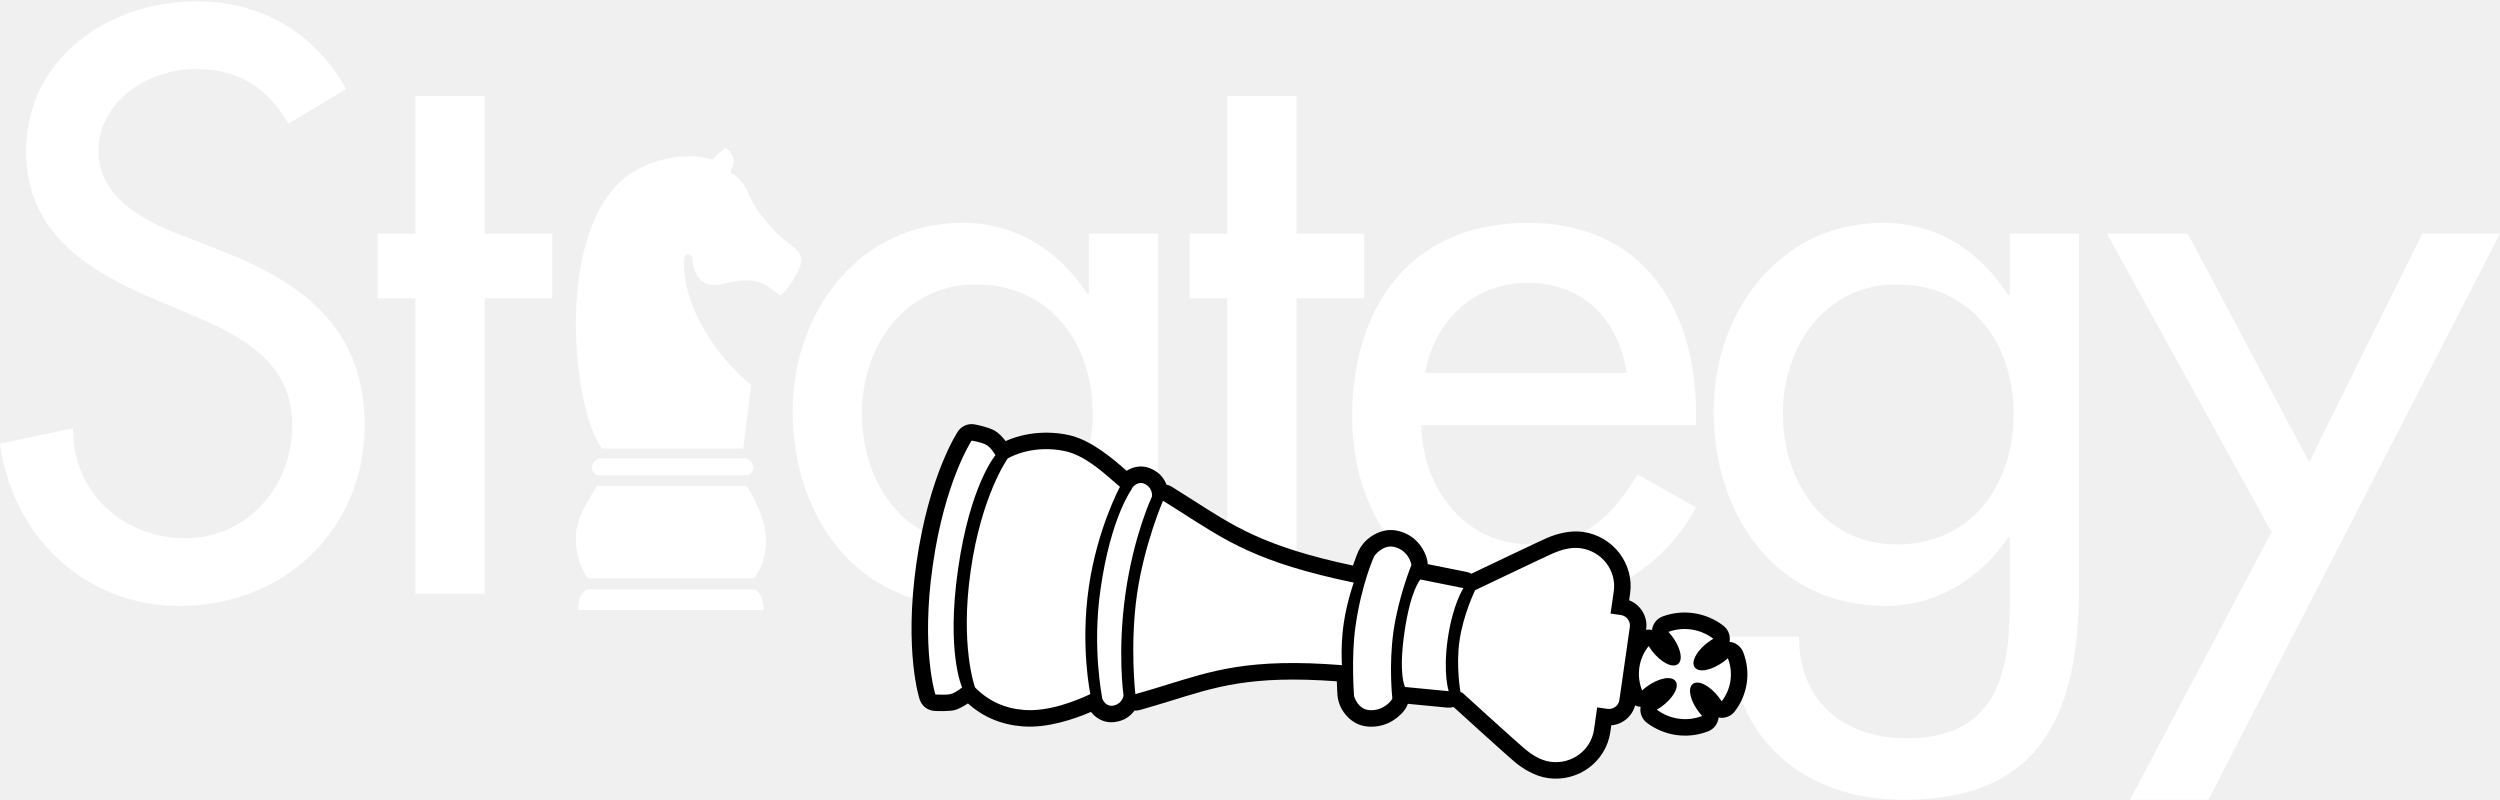
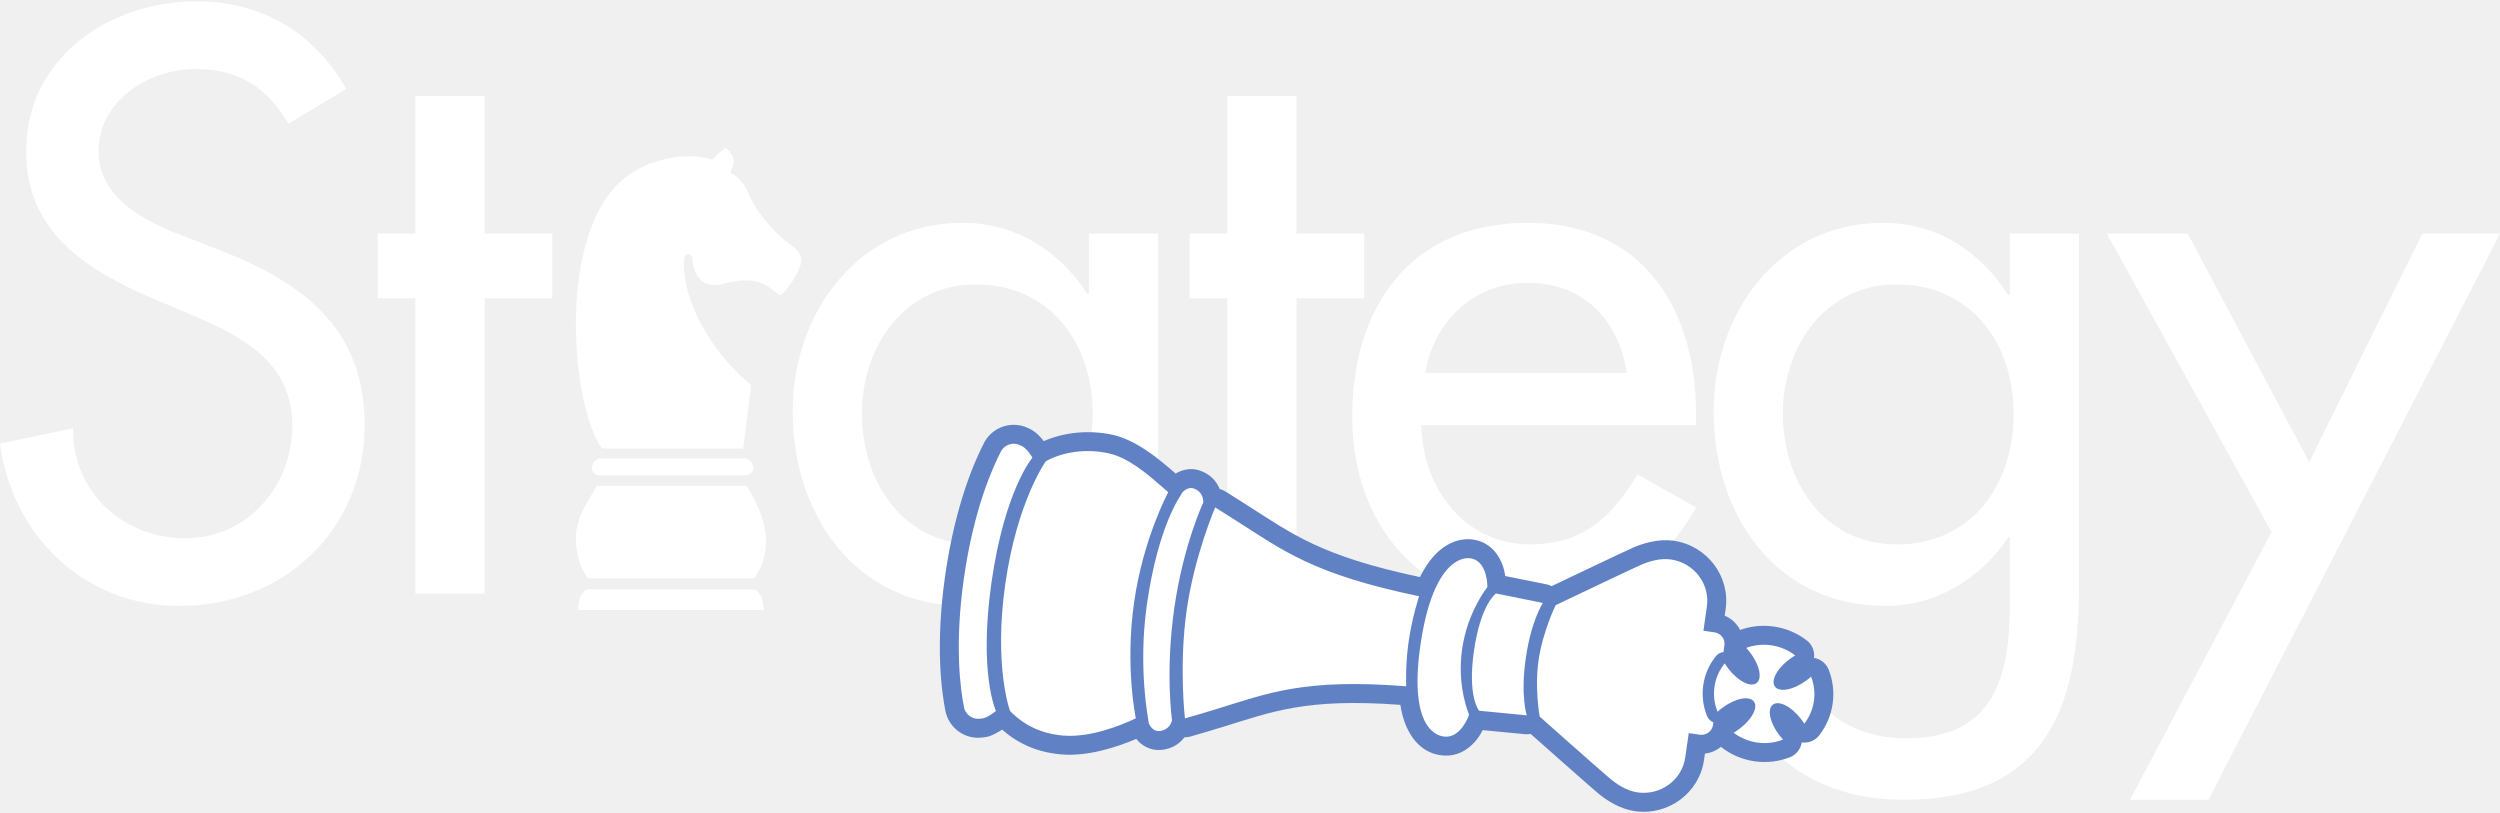
- <svg xmlns="http://www.w3.org/2000/svg" clip-rule="evenodd" fill-rule="evenodd" stroke-linejoin="round" stroke-miterlimit="2" viewBox="0 0 600 192">
+ <svg xmlns="http://www.w3.org/2000/svg" clip-rule="evenodd" fill-rule="evenodd" stroke-linejoin="round" stroke-miterlimit="2" viewBox="0 0 600 195">
  <g fill="#fff">
    <path d="m138.75 146.395c.009-.448.063-2.1.413-2.976.402-1.005 1.611-1.96 1.622-1.969l40.54.025c-.021.016 1.162 1.079 1.504 2.013.301.825.428 2.452.46 2.907z" />
    <path d="m141.055 138.79c-2.032-2.821-3.086-6.833-2.818-10.748.244-3.625 2.528-7.325 4.363-10.298.24-.39.475-.771.698-1.138h35.899c1.617 2.561 4.329 7.506 4.611 12.24.22 3.763-.703 7.016-2.822 9.944z" />
    <path d="m143.424 114.057c-.228-.01-.675-.287-.995-.715-.242-.327-.499-.851-.338-1.488.362-1.54 1.662-1.877 2.133-1.877h34.387c.471 0 1.775.337 2.133 1.874.163.639-.093 1.163-.336 1.49-.319.429-.768.706-1 .716-.125.002-2.584.002-5.806.002 0 0-30.049 0-30.178-.002z" />
    <path d="m144.472 107.65c-7.461-10.188-11.195-52.525 6.003-65.357 4.012-2.997 9.594-4.786 14.929-4.786 2.03 0 3.946.269 5.541.78l.072.022.049-.057c.853-.989 1.842-1.885 3.109-2.814 2.615 2.281 2.038 3.662 1.476 4.998-.118.285-.236.568-.323.854l-.027.09.083.044c.859.45 3.008 1.875 4.424 5.378 1.53 3.777 6.178 9.415 9.749 11.828 3.909 2.639 2.907 4.59 1.522 7.291-1.392 2.715-3.298 4.644-3.651 4.988-.889-.459-1.481-.921-2.054-1.369-.763-.594-1.482-1.156-2.804-1.663-1.011-.389-2.216-.586-3.582-.586-1.615 0-3.42.27-5.366.802-.768.21-1.496.317-2.16.317-4.892 0-5.237-5.537-5.26-6.168-.03-.799-.539-1.231-1.004-1.231-.46 0-1.009.41-1.04 1.562-.301 11.334 8.142 23.4 16.132 29.839l-1.909 15.238z" />
    <path d="m83.079 21.362c-7.569-13.477-20.308-21.047-35.816-21.047-21.047 0-40.986 13.478-40.986 36.001 0 19.385 14.401 28.432 30.278 35.263l9.6 4.061c12.001 4.985 24.001 11.447 24.001 26.401 0 14.585-10.708 27.139-25.662 27.139-14.955 0-27.14-11.077-26.955-26.4l-17.539 3.692c2.954 22.339 20.493 38.955 43.017 38.955 24.923 0 44.493-18.093 44.493-43.386 0-23.262-14.769-34.155-34.524-41.909l-9.969-3.877c-8.678-3.323-19.386-9.046-19.386-19.939 0-12.185 12.185-19.754 23.263-19.754 10.523 0 17.169 4.431 22.339 13.108l13.846-8.308z" fill-rule="nonzero" />
    <path d="m116.301 71.579h16.247v-15.508h-16.247v-33.047h-16.615v33.047h-9.047v15.508h9.047v70.894h16.615z" fill-rule="nonzero" />
    <path d="m234.183 130.657c-17.539 0-27.324-15.138-27.324-31.385 0-16.062 10.154-31.016 27.324-31.016 17.908 0 28.062 14.215 28.062 31.016 0 16.985-9.969 31.385-28.062 31.385zm43.755-74.586h-16.616v14.4h-.369c-6.831-10.339-17.17-16.985-29.909-16.985-25.108 0-40.801 21.601-40.801 45.232 0 24.739 14.954 46.709 41.355 46.709 12.37 0 22.708-6.646 29.355-16.431h.369v13.477h16.616z" fill-rule="nonzero" />
    <path d="m311.16 71.579h16.247v-15.508h-16.247v-33.047h-16.616v33.047h-9.046v15.508h9.046v70.894h16.616z" fill-rule="nonzero" />
    <path d="m407.05 102.041v-2.584c0-25.663-12.923-45.971-40.431-45.971-27.878 0-42.094 19.939-42.094 46.524 0 25.478 16.062 45.417 42.463 45.417 16.8 0 31.939-8.677 40.062-23.631l-14.031-7.939c-6.277 10.339-13.108 16.8-25.847 16.8-15.877 0-25.847-13.846-26.031-28.616zm-64.986-12.554c2.031-12.37 11.631-21.601 24.555-21.601 13.292 0 21.785 8.678 23.816 21.601z" fill-rule="nonzero" />
    <path d="m455.206 130.657c-17.539 0-27.324-15.138-27.324-31.385 0-16.062 10.154-31.016 27.324-31.016 17.908 0 28.062 14.215 28.062 31.016 0 16.985-9.969 31.385-28.062 31.385zm43.755-74.586h-16.616v14.769h-.369c-6.831-10.708-17.17-17.354-30.093-17.354-24.924 0-40.617 21.601-40.617 45.232 0 24.739 14.77 46.709 41.355 46.709 12.185 0 22.709-6.646 29.355-16.431h.369v16.431c0 17.724-4.246 31.755-24.739 31.755-15.139 0-25.847-8.862-25.847-24.37h-16.616c.37 24.37 17.724 39.139 41.725 39.139 33.601 0 42.093-21.416 42.093-51.139z" fill-rule="nonzero" />
    <path d="m545.168 127.703-33.971 64.248h18.832l69.971-135.88h-18.647l-27.139 54.832-29.17-54.832h-19.385z" fill-rule="nonzero" />
  </g>
-   <path d="m241.352 105.864c-.66-.861-1.566-1.871-2.547-2.457 0 0-.001-.001-.001-.001-1.414-.843-4.202-1.438-4.973-1.565-1.538-.252-3.08.421-3.94 1.72 0 0-6.899 10.226-9.95 31.582-3.037 21.252.778 32.734.778 32.734.495 1.537 1.875 2.619 3.486 2.734.75.054 3.412.15 4.824-.171 0 0 .001 0 .002-.001 1.024-.233 2.387-1.038 3.272-1.615 3.67 3.281 7.976 5.091 13.122 5.506h.001c5.832.469 12.304-1.694 16.419-3.478.18.243.382.478.606.699 0 0 .001 0 .001.001.998.982 2.683 2.005 4.915 1.756 2.421-.248 3.961-1.464 4.903-2.765.428.024.861-.021 1.283-.139 2.531-.706 4.892-1.431 7.179-2.133 10.769-3.305 19.165-6.305 40.105-4.756.052 1.644.127 2.862.16 3.397.006.091.013.198.013.198l.003-.093c.034.493.231 1.801 1.028 3.197 1.077 1.887 3.176 4.02 6.535 4.18 4.565.236 7.495-2.572 8.537-4.009.4-.551.637-1.062.776-1.469l9.417.907c.494.048.985.001 1.45-.13.08.041.162.079.246.114 2.822 2.568 12.62 11.47 14.547 13.079 1.852 1.547 4.771 3.4 7.946 3.854 7.264 1.038 13.967-3.951 14.983-11.062l.228-1.594c2.717-.235 5.028-2.158 5.719-4.795.258.123.532.218.817.282.167.038.336.064.504.079-.025.136-.041.274-.05.413-.086 1.329.502 2.612 1.564 3.414 2.05 1.548 4.473 2.557 7.031 2.923 2.601.371 5.248.064 7.672-.887 1.219-.478 2.123-1.529 2.414-2.806.038-.166.065-.334.08-.502.183.037.369.06.558.069 1.292.062 2.533-.511 3.324-1.535 1.537-1.99 2.536-4.349 2.892-6.842.355-2.483.058-5.025-.86-7.369-.477-1.216-1.523-2.119-2.796-2.413-.162-.037-.324-.064-.486-.08.029-.153.049-.308.059-.465.088-1.316-.486-2.589-1.53-3.395-2.07-1.598-4.537-2.64-7.157-3.015-2.524-.36-5.085-.087-7.423.785-1.232.46-2.156 1.501-2.465 2.779-.037.155-.065.311-.083.467-.182-.04-.368-.065-.556-.077-.295-.019-.588-.005-.874.042l.021-.152c.43-3.002-1.317-5.863-4.086-6.938l.228-1.595c1.016-7.111-4.021-13.776-11.286-14.814-3.183-.455-6.499.509-8.708 1.476-2.316 1.011-14.667 6.934-18.092 8.556-.351-.195-.734-.337-1.138-.418l-9.339-1.878c-.03-.517-.142-1.235-.449-2.055-.715-1.908-2.574-4.954-6.678-5.924-3.038-.73-5.764.611-7.452 2.115-1.198 1.067-1.839 2.253-2.082 2.845l.055-.188s-.036.085-.068.158c-.193.459-.678 1.625-1.282 3.396-21.694-4.613-28.794-9.594-38.915-16.039-1.467-.935-2.98-1.898-4.58-2.891-.392-.243-.818-.413-1.258-.506-.558-1.473-1.695-3.005-3.885-3.896-2.066-.86-3.975-.352-5.209.312l-.456.273-.276-.239c-3.792-3.303-8.612-7.254-13.659-8.346-5.171-1.119-10.691-.545-15.114 1.456z" />
-   <path d="m241.863 110.032c3.849-2.133 8.989-2.789 13.766-1.755 4.428.958 8.569 4.564 11.897 7.462.434.379.857.748 1.266 1.098 0 0-5.484 10.106-7.5 24.214-2.023 14.16.393 25.528.393 25.528-3.456 1.641-10.054 4.279-15.942 3.806-4.675-.377-8.515-2.142-11.732-5.398 0 0-3.642-9.865-1.053-27.984 2.608-18.253 8.905-26.971 8.905-26.971zm-8.672-4.285c.552.091 2.571.454 3.585 1.059 1.166.696 2.118 2.427 2.128 2.444 0 0-6.071 7.107-8.97 27.321-2.882 20.097.977 28.415.977 28.415-.016-.03-1.548 1.318-2.76 1.594-1.072.244-3.095.124-3.664.083 0 0-3.499-10.861-.627-30.961 2.891-20.235 9.331-29.955 9.331-29.955zm38.408 11.662c.059-.314.508-.866 1.133-1.203.433-.233 1.101-.446 1.825-.139 1.832.737 2.006 2.485 1.919 3.096 0 0-4.342 9.177-6.339 23.152-2.023 14.16-.488 24.625-.488 24.625-.087.611-.744 2.24-2.705 2.433-.785.092-1.366-.298-1.716-.643-.506-.498-.783-1.155-.751-1.477.021-.166-2.38-11.638-.357-25.798 2.492-17.436 7.464-23.953 7.479-24.046zm82.436 24.233c1.482-.684 16.236-7.773 18.779-8.882 1.668-.73 4.16-1.528 6.563-1.184 5.081.726 8.638 5.361 7.928 10.335l-.765 5.342 2.439.349c1.4.2 2.379 1.476 2.184 2.842l-2.51 17.564c-.195 1.367-1.493 2.317-2.892 2.117l-2.439-.348-.762 5.341c-.711 4.974-5.424 8.429-10.505 7.703-2.398-.343-4.57-1.805-5.969-2.974-2.225-1.856-15.045-13.535-15.174-13.653l-.38-.037s-1.142-6.15-.25-12.39c.903-6.318 3.753-12.125 3.753-12.125zm-74.913-21.469c1.586.985 3.086 1.939 4.541 2.867 10.615 6.759 18.013 11.959 41.236 16.788 0 0-1.668 4.605-2.434 9.964-.75 5.25-.396 9.844-.396 9.844-22.393-1.764-31.181 1.378-42.499 4.851-2.256.693-4.584 1.407-7.081 2.104 0 0-1.358-11.706.383-23.885 1.721-12.048 6.25-22.533 6.25-22.533zm59.607 15.464s-3.1 7.56-4.287 15.866c-1.174 8.22-.28 16.101-.28 16.101-.054.375-1.963 3.019-5.391 2.836-2.855-.131-3.814-3.232-3.807-3.49.013-.099-.725-9.082.371-16.748 1.437-10.05 4.374-16.461 4.384-16.524.097-.365 2.224-3.061 4.895-2.414 3.424.805 4.154 4.106 4.115 4.373zm8.956 30.246-10.473-1.009s-1.62-2.798-.163-12.998c1.479-10.347 3.849-12.8 3.849-12.8l10.321 2.076s-2.578 3.904-3.765 12.21c-1.175 8.22.231 12.521.231 12.521zm45.756-5.671c.27-1.893 1.044-3.669 2.24-5.148.24.388.494.757.757 1.1 2.146 2.801 4.886 4.227 6.238 3.243.367-.27.593-.69.673-1.246.203-1.425-.622-3.593-2.102-5.524-.266-.352-.545-.675-.826-.983 1.726-.644 3.617-.842 5.48-.575 1.939.277 3.766 1.046 5.298 2.229-.376.218-.765.472-1.183.775-1.961 1.445-3.359 3.299-3.563 4.722-.079.554.02 1.016.295 1.374 1.012 1.325 4.043.727 6.898-1.361.386-.282.735-.565 1.039-.846.669 1.707.886 3.557.627 5.365-.259 1.815-.986 3.533-2.106 4.983-.227-.361-.442-.669-.669-.959-2.146-2.798-4.884-4.218-6.232-3.234-.368.268-.594.687-.674 1.244-.203 1.427.624 3.596 2.108 5.529.232.31.499.627.779.928-1.791.702-3.746.928-5.667.653-1.894-.27-3.688-1.017-5.205-2.162.4-.228.798-.49 1.187-.78 1.962-1.441 3.363-3.292 3.566-4.714.079-.557-.022-1.023-.3-1.383-1.015-1.324-4.041-.724-6.889 1.364-.382.277-.742.574-1.1.903-.701-1.736-.932-3.631-.669-5.497z" fill="#fff" />
+   <path d="m240.519 175.108c4.01 3.545 8.711 5.505 14.318 5.96h.001c6.324.511 13.335-1.793 17.859-3.734.175.224.366.441.575.646v.001c1.126 1.109 3.027 2.262 5.545 1.983 2.66-.271 4.373-1.583 5.437-3.009.451.015.906-.039 1.351-.163 2.763-.77 5.341-1.559 7.838-2.324 11.711-3.588 19.916-6.988 42.643-5.302.336 2.15.854 3.863 1.454 5.221 2.458 5.563 6.443 6.828 9.112 6.952 2.913.157 5.359-1.188 7.149-3.116.873-.94 1.553-2.013 2.06-2.996l10.12.98c.464.045.925.018 1.369-.076 3.15 2.796 14.133 12.539 16.22 14.284 2.047 1.71 5.272 3.756 8.781 4.259 8.049 1.154 15.479-4.372 16.609-12.252l.223-1.56c1.438-.161 2.769-.741 3.846-1.626.092.085.19.166.291.242 2.266 1.713 4.945 2.83 7.773 3.236 2.876.412 5.804.073 8.485-.977 1.401-.548 2.439-1.754 2.774-3.22.026-.112.047-.224.062-.336.133.02.267.033.402.04 1.483.072 2.909-.585 3.817-1.76 1.703-2.202 2.809-4.812 3.205-7.57.394-2.748.068-5.56-.948-8.155-.546-1.397-1.747-2.434-3.209-2.772-.106-.025-.213-.045-.32-.061.014-.098.024-.197.03-.297.102-1.511-.557-2.974-1.755-3.9-2.288-1.768-5.016-2.923-7.913-3.338-2.749-.394-5.537-.108-8.091.822-.775-1.515-2.073-2.75-3.702-3.431l.225-1.561c1.13-7.88-4.448-15.27-12.497-16.425-3.517-.504-7.183.555-9.625 1.622-2.506 1.092-15.776 7.447-19.646 9.279-.373-.196-.777-.341-1.201-.426l-9.92-2c-.16-1.031-.438-2.183-.909-3.275-1.082-2.506-3.033-4.623-6.056-5.335-2.085-.506-5.35-.404-8.731 2.41-1.533 1.276-3.219 3.298-4.776 6.452-23.878-5.051-30.683-10.369-41.752-17.426-1.6-1.021-3.251-2.072-4.997-3.157-.414-.257-.861-.443-1.323-.555-.642-1.621-1.914-3.288-4.319-4.268-2.329-.971-4.484-.4-5.877.348l-.369.215-.172-.149c-4.162-3.629-9.457-7.962-14.998-9.163-5.627-1.221-11.629-.619-16.47 1.524-.723-.928-1.688-1.978-2.727-2.599-.001-.001-.002-.001-.002-.002-.33-.196-.71-.386-1.121-.569-3.695-1.721-8.119-.38-10.244 3.128-.049.081-.095.163-.139.246-2.265 4.324-6.978 14.849-9.433 31.97-2.418 16.86-.875 28.044.097 32.821.02.099.044.196.07.293 1.061 3.876 4.819 6.365 8.792 5.844.417-.041.842-.108 1.21-.191.001-.001.002-.001.003-.001 1.085-.247 2.514-1.069 3.496-1.701z" fill="#6082c5" />
+   <path d="m411.207 173.359-.095.665c-.214 1.49-1.63 2.527-3.157 2.308l-2.66-.382-.835 5.827c-.778 5.425-5.922 9.192-11.464 8.397-2.616-.375-4.985-1.972-6.51-3.247-2.426-2.027-16.961-14.944-16.961-14.944s-1.242-6.71-.266-13.517c.988-6.892 4.101-13.226 4.101-13.226 1.617-.745 17.717-8.47 20.492-9.679 1.819-.796 4.539-1.664 7.161-1.288 5.542.795 9.42 5.854 8.642 11.28l-.837 5.827 2.661.381c1.526.219 2.594 1.612 2.38 3.103l-.234 1.635c-.707.078-1.363.432-1.818.994-1.615 1.996-2.661 4.39-3.027 6.944-.001.002-.001.004-.001.005-.355 2.512-.045 5.063.899 7.401.282.699.839 1.244 1.529 1.516zm1.707-12.677c.297-.515.636-1.007 1.013-1.473.26.424.538.827.825 1.2 2.339 3.057 5.327 4.615 6.803 3.543.4-.295.648-.753.735-1.359.223-1.556-.676-3.921-2.291-6.028-.289-.385-.594-.737-.9-1.073 1.884-.701 3.946-.916 5.979-.625 2.115.304 4.108 1.144 5.778 2.435-.41.238-.834.514-1.291.845-2.14 1.575-3.666 3.597-3.889 5.15-.087.603.021 1.108.321 1.499 1.103 1.446 4.41.795 7.526-1.481.421-.308.802-.617 1.134-.922.729 1.862.964 3.881.681 5.853-.284 1.98-1.078 3.853-2.301 5.434-.247-.393-.482-.729-.728-1.046-2.34-3.054-5.327-4.605-6.798-3.532-.401.292-.648.749-.735 1.357-.223 1.556.678 3.923 2.296 6.034.253.337.544.683.849 1.012-1.954.765-4.087 1.01-6.183.709-2.065-.296-4.022-1.111-5.677-2.362.437-.248.872-.534 1.295-.849 2.142-1.571 3.671-3.59 3.894-5.141.087-.608-.023-1.116-.326-1.509-1.107-1.445-4.409-.792-7.517 1.484-.416.302-.809.625-1.2.985-.176-.436-.324-.88-.445-1.331 0 0-.008-.027-.008-.027l-.013-.05c-.023-.089-.045-.178-.066-.268l-.013-.052-.021-.093c-.006-.031-.013-.062-.02-.093l-.019-.093-.019-.093-.018-.094-.017-.093-.009-.046-.008-.048-.016-.094-.015-.094-.008-.053-.006-.041-.004-.032-.009-.062-.013-.095-.007-.061-.005-.033-.004-.04-.007-.055-.002-.017-.008-.077-.007-.069-.003-.026-.004-.047-.004-.048-.002-.025-.006-.07-.006-.077-.001-.018-.004-.055-.003-.04-.002-.033-.004-.062v-.007c-.001-.027-.003-.055-.004-.082l-.003-.069-.002-.033-.001-.041-.002-.054v-.009c-.001-.028-.002-.056-.002-.084l-.002-.073v-.025l-.001-.049v-.046-.027-.072c0-.028 0-.056 0-.084l.001-.065v-.039l.001-.035.002-.06v-.006c0-.029.001-.057.002-.086l.003-.069.001-.031.002-.042.003-.053v-.009c.002-.029.003-.058.005-.086l.004-.073.005-.074.004-.045.002-.029.005-.07c.003-.028.005-.057.008-.086l.006-.065.004-.037.003-.036.007-.06v-.006c.004-.028.007-.057.01-.086l.008-.069.004-.03.006-.043.006-.052.003-.022.01-.073s.011-.074.011-.074l.011-.073.008-.047.004-.026.012-.071c.005-.029.01-.058.015-.087l.011-.061.008-.043.005-.029.014-.069c.005-.029.011-.058.017-.086l.013-.063.008-.04.007-.032.015-.067c.006-.028.012-.056.019-.085l.015-.063.008-.037.009-.035.016-.065c.007-.028.014-.056.021-.084l.017-.065.009-.033.01-.038.015-.056.002-.007c.008-.027.015-.055.023-.083l.019-.066.009-.031.012-.039.016-.053.002-.008c.008-.028.017-.055.025-.082l.022-.068.008-.027.014-.043.016-.049.003-.01c.009-.026.018-.053.027-.08l.024-.069.008-.024.016-.045.017-.047.008-.022.025-.068.025-.07.008-.021.018-.047.017-.043.01-.025.025-.065.029-.072.007-.018.02-.049.017-.04.011-.028.026-.061.003-.006c.01-.024.021-.048.031-.072l.005-.011.022-.051.017-.037.013-.03.026-.058.041-.088.025-.054.016-.033.015-.033.027-.054.042-.087.028-.055.016-.031.017-.035.009-.016c.028-.055.057-.11.086-.165l.022-.04.046-.085c.016-.028.032-.056.047-.085l.048-.084.026-.044zm-55.964-19.756s-4.751 5.846-6.05 14.907c-1.286 8.967 1.669 15.645 1.669 15.645-.058.408-1.967 5.521-5.706 5.32-3.115-.144-8.692-3.72-5.897-22.39 2.794-18.669 9.38-21.053 12.293-20.345 3.735.88 3.733 6.572 3.691 6.863zm-105.945-30.233c4.2-2.325 9.808-3.037 15.019-1.906 4.829 1.047 9.346 4.984 12.974 8.147.474.413.935.816 1.381 1.199 0 0-5.989 11.022-8.196 26.411-2.215 15.447.415 27.85.415 27.85-3.771 1.789-10.971 4.663-17.393 4.143-5.101-.414-9.288-2.342-12.797-5.895 0 0-3.967-10.764-1.132-30.53 2.855-19.911 9.729-29.419 9.729-29.419zm32.436 8.065c.064-.342.554-.945 1.237-1.312.472-.253 1.201-.485 1.991-.15 1.998.805 2.187 2.711 2.091 3.378 0 0-4.742 10.01-6.928 25.254-2.215 15.446-.546 26.864-.546 26.864-.095.667-.812 2.444-2.952 2.652-.856.101-1.49-.325-1.872-.701-.551-.544-.854-1.26-.819-1.612.024-.181-2.589-12.698-.374-28.144 2.727-19.021 8.156-26.127 8.172-26.229zm-43.131-10.575c.928-1.532 2.865-2.112 4.482-1.342.243.107.471.214.665.33 1.271.76 2.31 2.649 2.32 2.668 0 0-6.627 7.75-9.8 29.8-3.156 21.924 1.049 31 1.049 31-.017-.033-1.689 1.437-3.011 1.738-.219.049-.474.085-.748.11-1.742.253-3.4-.832-3.864-2.53-.927-4.551-2.356-15.206-.053-31.268 2.342-16.331 6.8-26.382 8.96-30.506zm51.336 13.595c1.731 1.075 3.366 2.117 4.953 3.129 11.576 7.381 18.653 12.915 43.984 18.196 0 0-1.676 5.044-2.514 10.89-.822 5.727-.584 10.718-.584 10.718-24.429-1.937-33.026 1.628-45.374 5.411-2.461.754-5.002 1.533-7.726 2.291 0 0-1.475-12.771.43-26.057 1.885-13.142 6.831-24.578 6.831-24.578zm74.773 49.904-11.425-1.106s-2.846-3.209-1.25-14.335c1.619-11.287 5.286-13.807 5.286-13.807l11.258 2.27s-2.815 4.258-4.114 13.319c-1.286 8.967.245 13.659.245 13.659z" fill="#fff" />
</svg>
